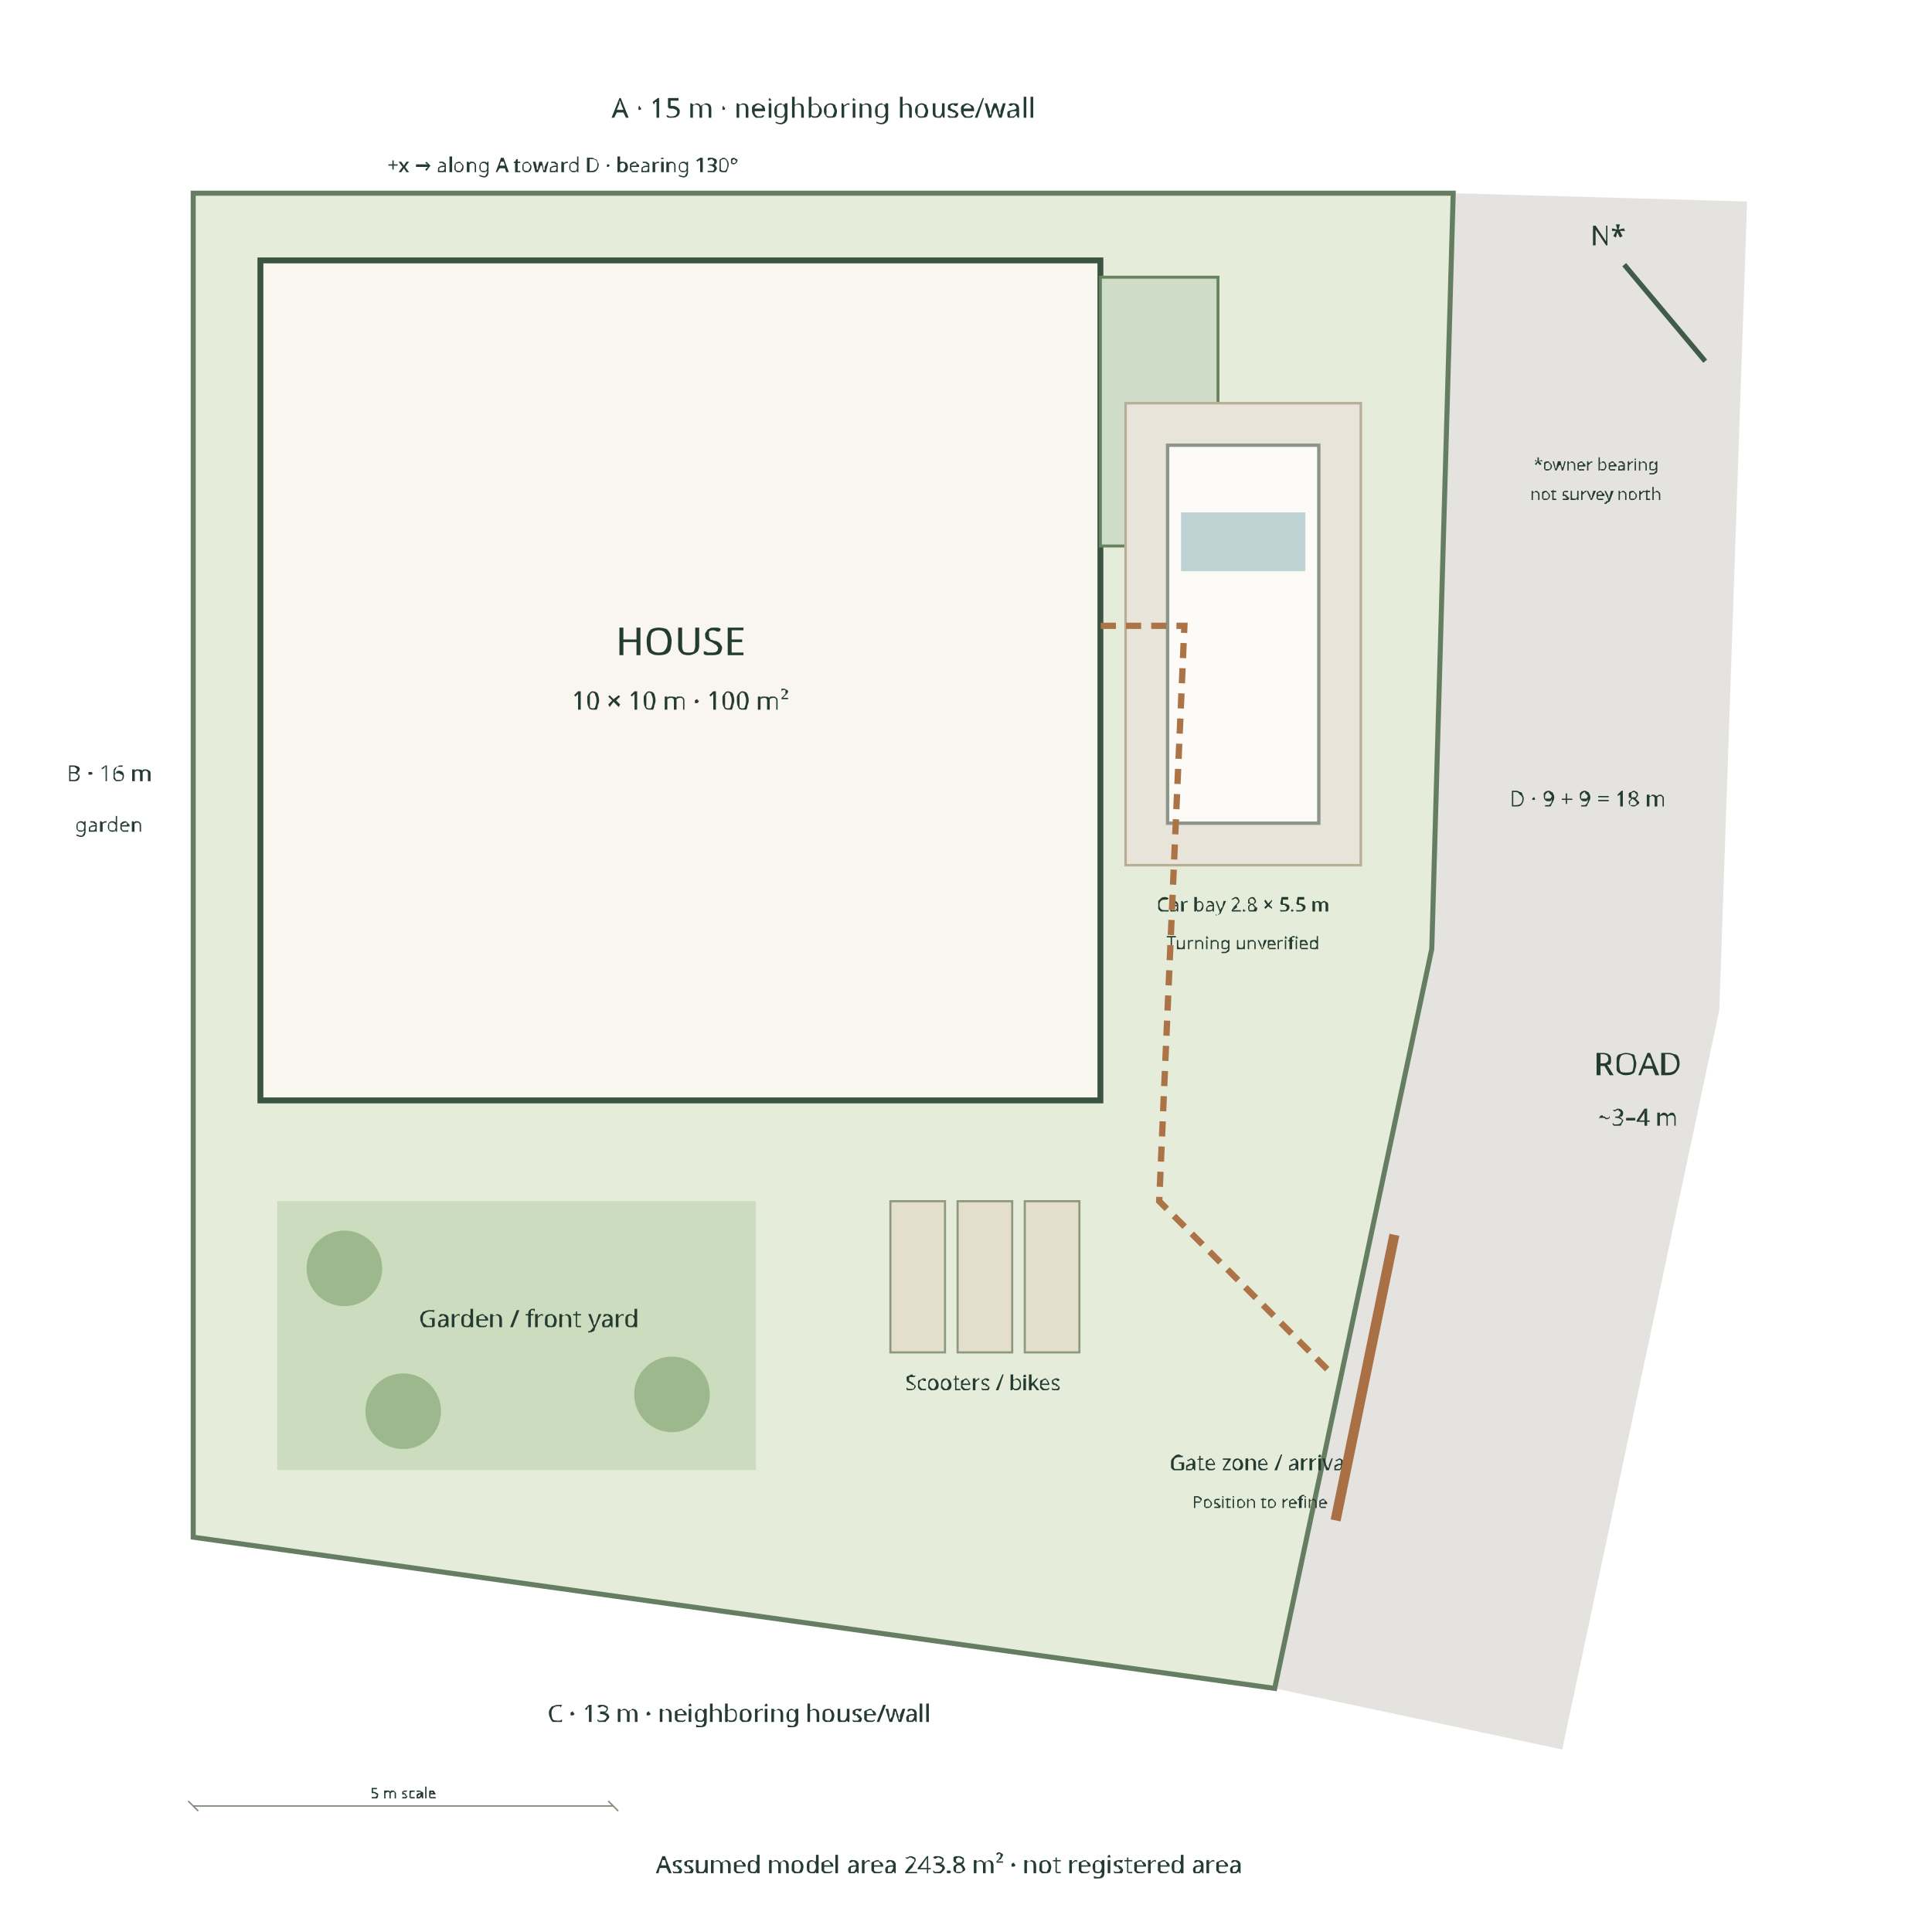
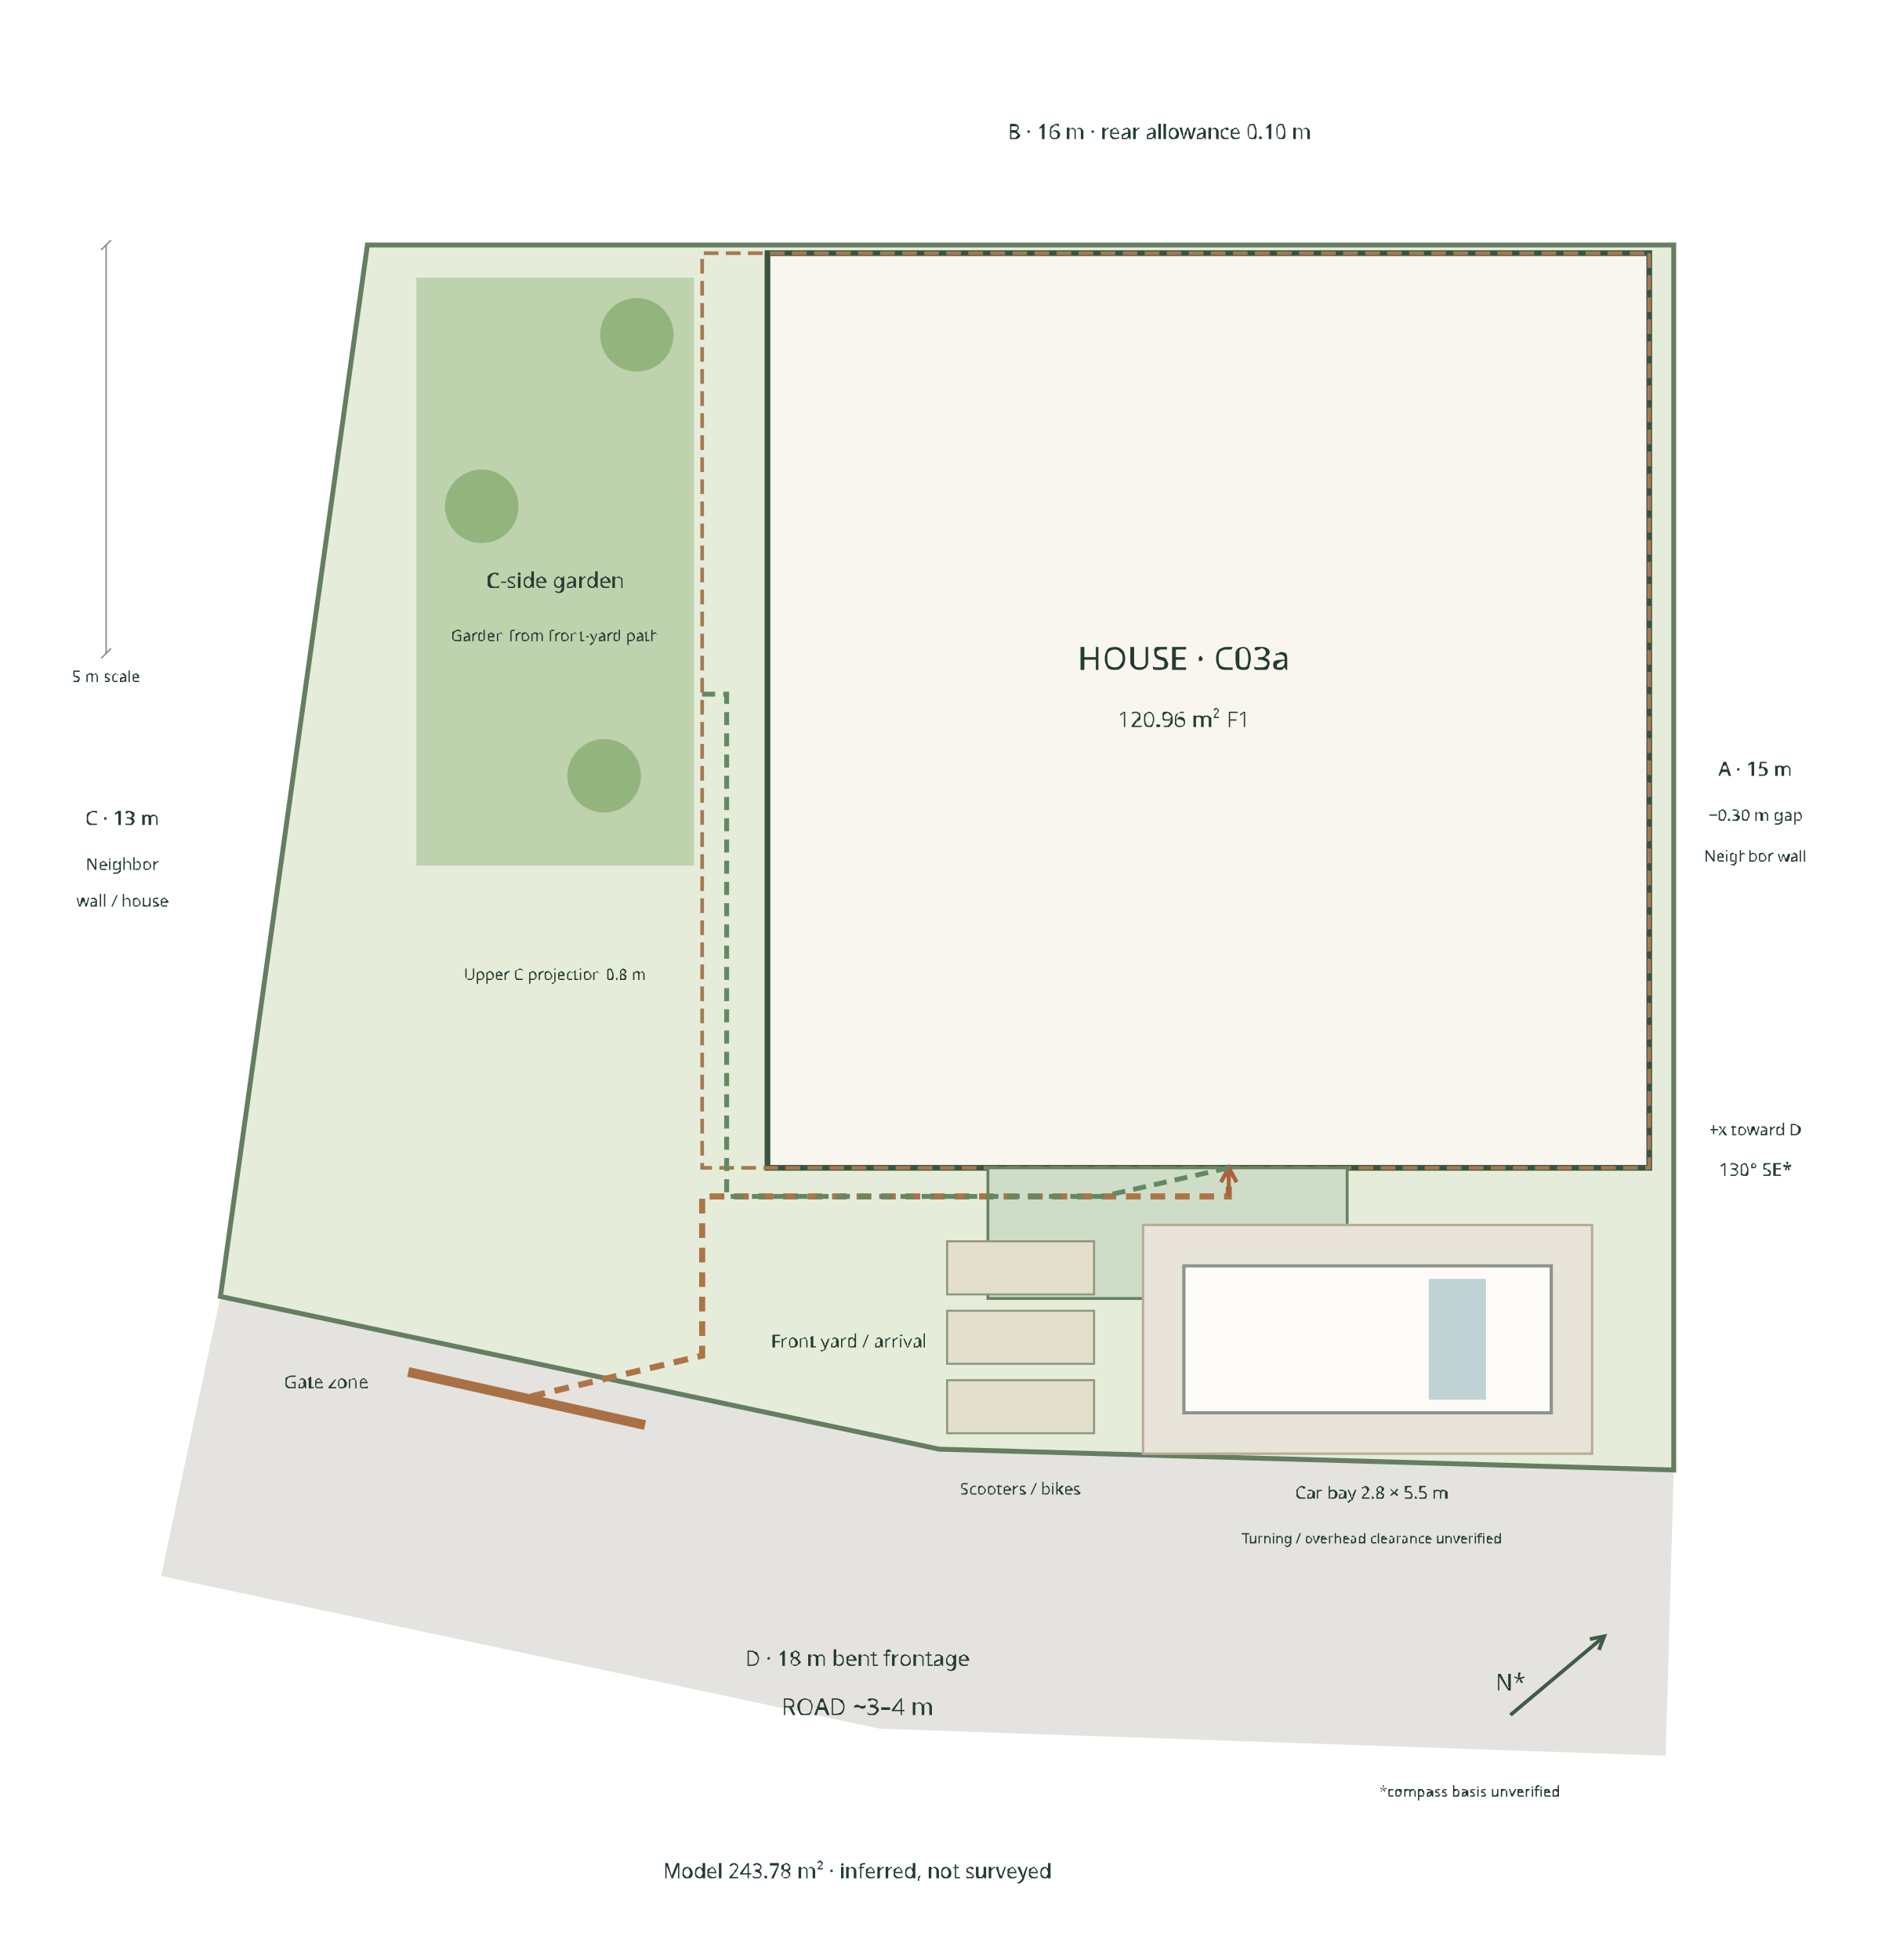
- <svg xmlns="http://www.w3.org/2000/svg" viewBox="-2.3 -2.3 23 23" class="drawing" role="img" aria-label="site conceptual drawing">
-   <polygon points="15,0 14.745,8.996 12.875,17.8 16.298,18.527 18.168,9.724 18.499,0.099" fill="#e4e3df" />
-   <polygon points="0,0 15,0 14.745,8.996 12.875,17.8 0,16" fill="#e5ecda" stroke="#657d61" stroke-width="0.06" />
-   <rect x="0.8" y="0.8" width="10" height="10" fill="#f8f6ef" stroke="#3b5341" stroke-width="0.07" />
-   <rect x="10.8" y="1" width="1.4" height="3.2" fill="#cfddc8" stroke="#688361" stroke-width="0.035" />
-   <text x="5.8" y="5.5" font-size="0.46" text-anchor="middle" fill="#243b31" font-family="system-ui,sans-serif">HOUSE</text>
-   <text x="5.8" y="6.15" font-size="0.3" text-anchor="middle" fill="#243b31" font-family="system-ui,sans-serif">10 × 10 m · 100 m²</text>
-   <rect x="11.1" y="2.5" width="2.8" height="5.5" fill="#e8e4d9" stroke="#b9ad96" stroke-width="0.03" />
-   <rect x="11.6" y="3" width="1.8" height="4.5" fill="#fcfbf7" stroke="#8c9589" stroke-width="0.04" />
-   <rect x="11.76" y="3.8" width="1.48" height="0.7" fill="#bfd3d4" stroke="none" stroke-width="0.025" />
-   <text x="12.5" y="8.55" font-size="0.23" text-anchor="middle" fill="#243b31" font-family="system-ui,sans-serif">Car bay 2.8 × 5.5 m</text>
-   <text x="12.5" y="9" font-size="0.21" text-anchor="middle" fill="#243b31" font-family="system-ui,sans-serif">Turning unverified</text>
-   <rect x="8.3" y="12" width="0.65" height="1.8" fill="#e4decc" stroke="#8d987d" stroke-width="0.025" />
-   <rect x="9.1" y="12" width="0.65" height="1.8" fill="#e4decc" stroke="#8d987d" stroke-width="0.025" />
-   <rect x="9.9" y="12" width="0.65" height="1.8" fill="#e4decc" stroke="#8d987d" stroke-width="0.025" />
-   <text x="9.4" y="14.25" font-size="0.25" text-anchor="middle" fill="#243b31" font-family="system-ui,sans-serif">Scooters / bikes</text>
-   <rect x="1" y="12" width="5.7" height="3.2" fill="#cbdcbf" stroke="none" stroke-width="0.025" />
-   <circle cx="1.8" cy="12.8" r="0.45" fill="#9db88c" />
-   <circle cx="5.7" cy="14.3" r="0.45" fill="#9db88c" />
-   <circle cx="2.5" cy="14.5" r="0.45" fill="#9db88c" />
-   <text x="4" y="13.5" font-size="0.29" text-anchor="middle" fill="#243b31" font-family="system-ui,sans-serif">Garden / front yard</text>
-   <polyline points="13.5,14 11.5,12 11.8,5.15 10.8,5.15" fill="none" stroke="#ac7446" stroke-width="0.075" stroke-dasharray="0.18 0.12" />
-   <text x="12.7" y="15.2" font-size="0.25" text-anchor="middle" fill="#243b31" font-family="system-ui,sans-serif">Gate zone / arrival</text>
-   <text x="12.7" y="15.65" font-size="0.2" text-anchor="middle" fill="#243b31" font-family="system-ui,sans-serif">Position to refine</text>
-   <line x1="14.3" y1="12.4" x2="13.6" y2="15.8" stroke="#aa7045" stroke-width="0.12" />
-   <text x="17.2" y="10.5" font-size="0.38" text-anchor="middle" fill="#243b31" font-family="system-ui,sans-serif">ROAD</text>
-   <text x="17.2" y="11.1" font-size="0.28" text-anchor="middle" fill="#243b31" font-family="system-ui,sans-serif">~3–4 m</text>
-   <text x="7.5" y="-0.9" font-size="0.32" text-anchor="middle" fill="#243b31" font-family="system-ui,sans-serif">A · 15 m · neighboring house/wall</text>
-   <text x="-1" y="7" font-size="0.27" text-anchor="middle" fill="#243b31" font-family="system-ui,sans-serif">B · 16 m</text>
-   <text x="-1" y="7.6" font-size="0.24" text-anchor="middle" fill="#243b31" font-family="system-ui,sans-serif">garden</text>
-   <text x="6.5" y="18.2" font-size="0.29" text-anchor="middle" fill="#243b31" font-family="system-ui,sans-serif">C · 13 m · neighboring house/wall</text>
-   <text x="16.6" y="7.3" font-size="0.26" text-anchor="middle" fill="#243b31" font-family="system-ui,sans-serif">D · 9 + 9 = 18 m</text>
-   <text x="4.4" y="-0.25" font-size="0.24" text-anchor="middle" fill="#243b31" font-family="system-ui,sans-serif">+x → along A toward D · bearing 130°</text>
-   <line x1="18" y1="2" x2="17.036" y2="0.851" stroke="#405b47" stroke-width="0.06" />
-   <text x="16.843" y="0.621" font-size="0.32" text-anchor="middle" fill="#243b31" font-family="system-ui,sans-serif">N*</text>
-   <text x="16.7" y="3.3" font-size="0.2" text-anchor="middle" fill="#243b31" font-family="system-ui,sans-serif">*owner bearing</text>
-   <text x="16.7" y="3.65" font-size="0.2" text-anchor="middle" fill="#243b31" font-family="system-ui,sans-serif">not survey north</text>
-   <line x1="0" y1="19.2" x2="5" y2="19.2" stroke="#849180" stroke-width="0.018" />
-   <line x1="-0.06" y1="19.14" x2="0.06" y2="19.26" stroke="#849180" stroke-width="0.018" />
-   <line x1="4.94" y1="19.14" x2="5.06" y2="19.26" stroke="#849180" stroke-width="0.018" />
-   <text x="2.5" y="19.11" font-size="0.18" text-anchor="middle" fill="#243b31" font-family="system-ui,sans-serif">5 m scale</text>
-   <text x="9" y="20" font-size="0.29" text-anchor="middle" fill="#243b31" font-family="system-ui,sans-serif">Assumed model area 243.8 m² · not registered area</text>
+ <svg xmlns="http://www.w3.org/2000/svg" viewBox="-20.5 -3 23 24" class="drawing" role="img" aria-label="site conceptual drawing" data-revision="C03a" data-option="01" data-display-rotation="90">
+   <g transform="rotate(90)" data-display-rotation="90">
+     <polygon points="15,0 14.745,8.996 12.875,17.8 16.298,18.527 18.168,9.724 18.499,0.099" fill="#e4e3df" />
+     <polygon points="0,0 15,0 14.745,8.996 12.875,17.8 0,16" fill="#e5ecda" stroke="#657d61" stroke-width="0.06" />
+     <rect x="0.4" y="12" width="7.2" height="3.4" fill="#bdd2ad" stroke="none" stroke-width="0.025" />
+     <circle cx="1.1" cy="12.7" r="0.45" fill="#93b57d" />
+     <circle cx="3.2" cy="14.6" r="0.45" fill="#93b57d" />
+     <circle cx="6.5" cy="13.1" r="0.45" fill="#93b57d" />
+     <rect x="0.1" y="0.3" width="11.2" height="10.8" fill="#f8f6ef" stroke="#3b5341" stroke-width="0.07" />
+     <rect x="0.1" y="0.3" width="11.2" height="11.6" fill="none" stroke="#a57950" stroke-width="0.045" stroke-dasharray=".18 .09" />
+     <rect x="11.3" y="4" width="1.6" height="4.4" fill="#cfddc8" stroke="#688361" stroke-width="0.035" />
+     <rect x="12" y="1" width="2.8" height="5.5" fill="#e8e4d9" stroke="#b9ad96" stroke-width="0.03" />
+     <rect x="12.5" y="1.5" width="1.8" height="4.5" fill="#fcfbf7" stroke="#8c9589" stroke-width="0.04" />
+     <rect x="12.66" y="2.3" width="1.48" height="0.7" fill="#bfd3d4" stroke="none" stroke-width="0.025" />
+     <rect x="12.2" y="7.1" width="0.65" height="1.8" fill="#e4decc" stroke="#8d987d" stroke-width="0.025" />
+     <rect x="13.05" y="7.1" width="0.65" height="1.8" fill="#e4decc" stroke="#8d987d" stroke-width="0.025" />
+     <rect x="13.9" y="7.1" width="0.65" height="1.8" fill="#e4decc" stroke="#8d987d" stroke-width="0.025" />
+     <polyline points="14.1,14 13.6,11.9 11.65,11.9 11.65,5.45 11.3,5.45" fill="none" stroke="#ad7447" stroke-width="0.075" stroke-dasharray=".18 .12" />
+     <line x1="11.65" y1="5.45" x2="11.3" y2="5.45" stroke="#aa633b" stroke-width="0.05" />
+     <polyline points="11.476,5.354 11.3,5.45 11.476,5.546" fill="none" stroke="#aa633b" stroke-width="0.05" />
+     <polyline points="11.3,5.45 11.65,7 11.65,11.6 5.5,11.6 5.5,12" fill="none" stroke="#648962" stroke-width="0.06" stroke-dasharray=".16 .1" />
+     <line x1="14.45" y1="12.6" x2="13.8" y2="15.5" stroke="#aa7045" stroke-width="0.12" />
+     <line x1="18" y1="2" x2="17.036" y2="0.851" stroke="#405b47" stroke-width="0.045" />
+     <polyline points="17.203,0.916 17.036,0.851 17.071,1.027" fill="none" stroke="#405b47" stroke-width="0.045" />
+     <line x1="0" y1="19.2" x2="5" y2="19.2" stroke="#849180" stroke-width="0.018" />
+     <line x1="-0.06" y1="19.14" x2="0.06" y2="19.26" stroke="#849180" stroke-width="0.018" />
+     <line x1="4.94" y1="19.14" x2="5.06" y2="19.26" stroke="#849180" stroke-width="0.018" />
+   </g>
+   <text x="-6.3" y="-1.3" font-size="0.25" text-anchor="middle" fill="#243b31" font-family="system-ui,sans-serif">B · 16 m · rear allowance 0.10 m</text>
+   <text x="-6" y="5.2" font-size="0.4" text-anchor="middle" fill="#243b31" font-family="system-ui,sans-serif">HOUSE · C03a</text>
+   <text x="-6" y="5.9" font-size="0.27" text-anchor="middle" fill="#243b31" font-family="system-ui,sans-serif">120.96 m² F1</text>
+   <text x="1" y="6.5" font-size="0.24" text-anchor="middle" fill="#243b31" font-family="system-ui,sans-serif">A · 15 m</text>
+   <text x="1" y="7.05" font-size="0.2" text-anchor="middle" fill="#243b31" font-family="system-ui,sans-serif">~0.30 m gap</text>
+   <text x="1" y="7.55" font-size="0.19" text-anchor="middle" fill="#243b31" font-family="system-ui,sans-serif">Neighbor wall</text>
+   <text x="1" y="10.9" font-size="0.2" text-anchor="middle" fill="#243b31" font-family="system-ui,sans-serif">+x toward D</text>
+   <text x="1" y="11.4" font-size="0.22" text-anchor="middle" fill="#243b31" font-family="system-ui,sans-serif">130° SE*</text>
+   <text x="-19" y="7.1" font-size="0.24" text-anchor="middle" fill="#243b31" font-family="system-ui,sans-serif">C · 13 m</text>
+   <text x="-19" y="7.65" font-size="0.2" text-anchor="middle" fill="#243b31" font-family="system-ui,sans-serif">Neighbor</text>
+   <text x="-19" y="8.1" font-size="0.2" text-anchor="middle" fill="#243b31" font-family="system-ui,sans-serif">wall / house</text>
+   <text x="-13.7" y="4.2" font-size="0.26" text-anchor="middle" fill="#243b31" font-family="system-ui,sans-serif">C-side garden</text>
+   <text x="-13.7" y="4.85" font-size="0.19" text-anchor="middle" fill="#243b31" font-family="system-ui,sans-serif">Garden from front-yard path</text>
+   <text x="-13.7" y="9" font-size="0.19" text-anchor="middle" fill="#243b31" font-family="system-ui,sans-serif">Upper C projection 0.8 m</text>
+   <text x="-3.7" y="15.35" font-size="0.21" text-anchor="middle" fill="#243b31" font-family="system-ui,sans-serif">Car bay 2.8 × 5.5 m</text>
+   <text x="-3.7" y="15.9" font-size="0.17" text-anchor="middle" fill="#243b31" font-family="system-ui,sans-serif">Turning / overhead clearance unverified</text>
+   <text x="-8" y="15.3" font-size="0.2" text-anchor="middle" fill="#243b31" font-family="system-ui,sans-serif">Scooters / bikes</text>
+   <text x="-10.1" y="13.5" font-size="0.22" text-anchor="middle" fill="#243b31" font-family="system-ui,sans-serif">Front yard / arrival</text>
+   <text x="-16.5" y="14" font-size="0.22" text-anchor="middle" fill="#243b31" font-family="system-ui,sans-serif">Gate zone</text>
+   <text x="-10" y="17.4" font-size="0.26" text-anchor="middle" fill="#243b31" font-family="system-ui,sans-serif">D · 18 m bent frontage</text>
+   <text x="-10" y="18" font-size="0.29" text-anchor="middle" fill="#243b31" font-family="system-ui,sans-serif">ROAD ~3–4 m</text>
+   <text x="-2" y="17.7" font-size="0.28" text-anchor="middle" fill="#243b31" font-family="system-ui,sans-serif">N*</text>
+   <text x="-2.5" y="19" font-size="0.18" text-anchor="middle" fill="#243b31" font-family="system-ui,sans-serif">*compass basis unverified</text>
+   <text x="-19.2" y="5.35" font-size="0.19" text-anchor="middle" fill="#243b31" font-family="system-ui,sans-serif">5 m scale</text>
+   <text x="-10" y="20" font-size="0.25" text-anchor="middle" fill="#243b31" font-family="system-ui,sans-serif">Model 243.78 m² · inferred, not surveyed</text>
</svg>
